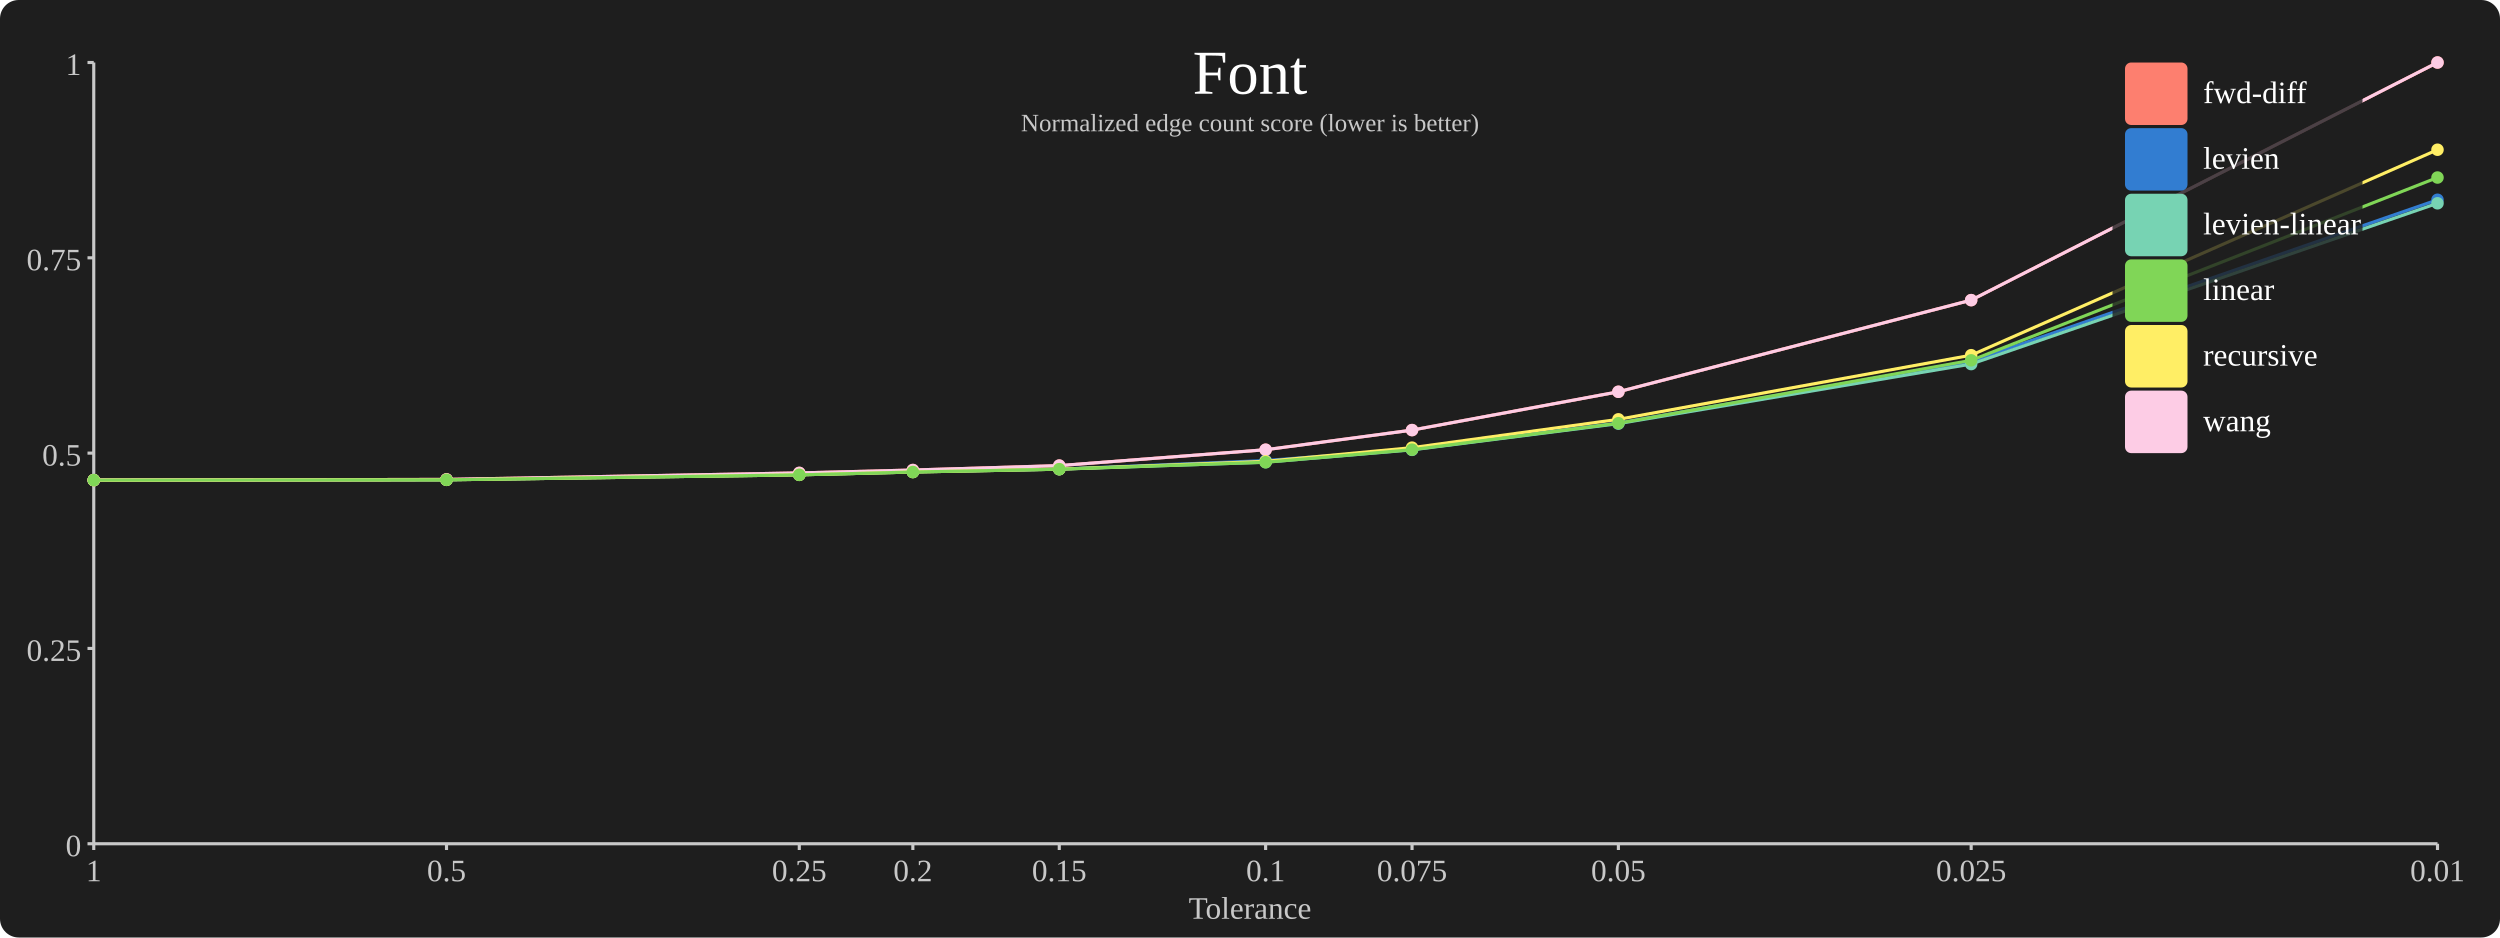
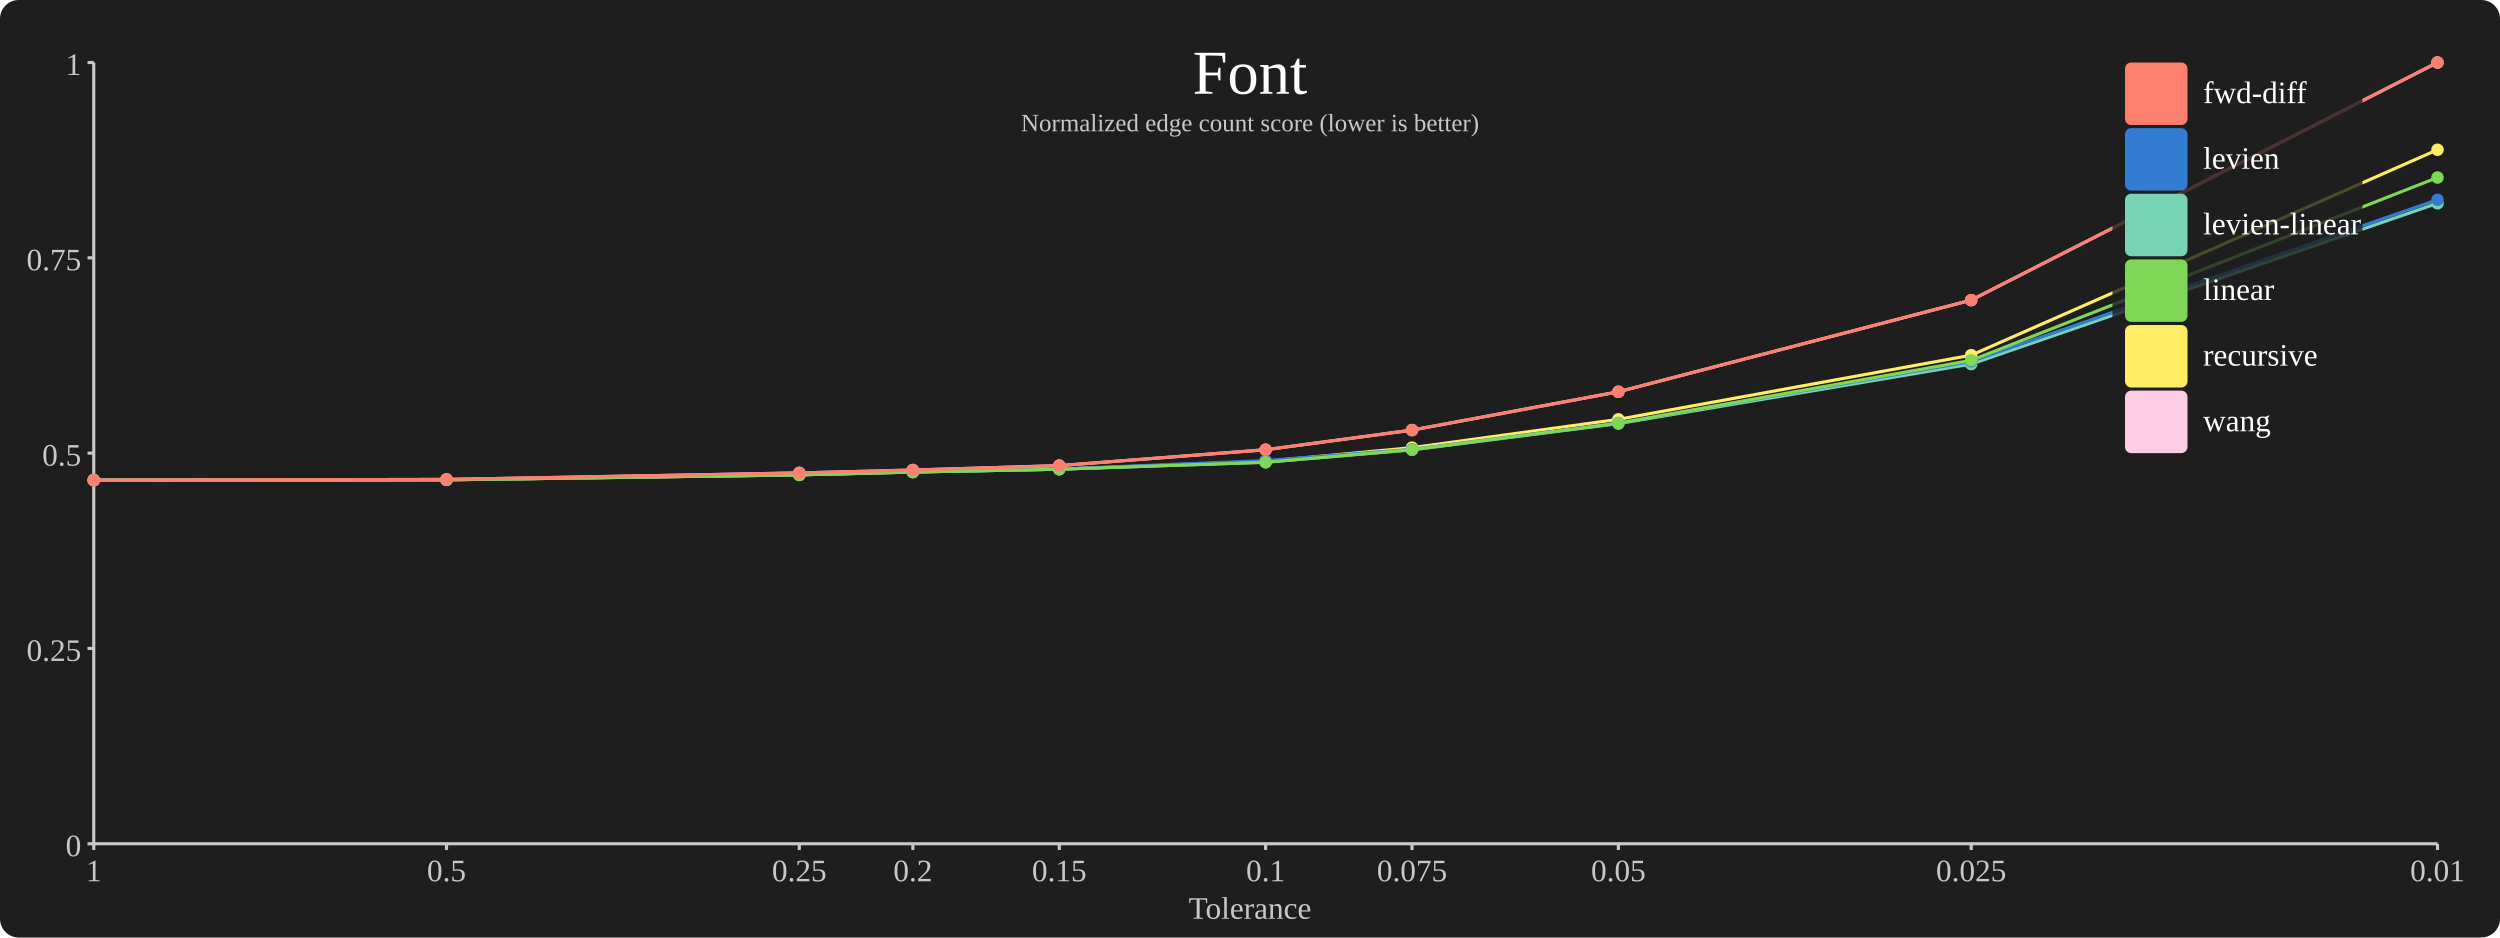
<svg xmlns="http://www.w3.org/2000/svg" viewBox="0 0 800 300">
  <rect x="0" y="0" width="800" height="300" ry="6" style="fill:rgb(30,30,30);stroke:none;fill-opacity:1;stroke-opacity:1;" />
  <path d="M 30 20 L 30 270" style="stroke:rgb(200,200,200);stroke-width:1" />
  <path d="M 30 270 L 780 270" style="stroke:rgb(200,200,200);stroke-width:1" />
  <path d="M 780 270 L 780 272" style="stroke:rgb(200,200,200);stroke-width:1" />
  <text x="780" y="282" style="font-size:10px;fill:rgb(200,200,200);text-anchor:middle;text-align:center;"> 0.01 </text>
  <path d="M 630.772 270 L 630.772 272" style="stroke:rgb(200,200,200);stroke-width:1" />
  <text x="630.772" y="282" style="font-size:10px;fill:rgb(200,200,200);text-anchor:middle;text-align:center;"> 0.025 </text>
  <path d="M 517.886 270 L 517.886 272" style="stroke:rgb(200,200,200);stroke-width:1" />
  <text x="517.886" y="282" style="font-size:10px;fill:rgb(200,200,200);text-anchor:middle;text-align:center;"> 0.05 </text>
  <path d="M 451.852 270 L 451.852 272" style="stroke:rgb(200,200,200);stroke-width:1" />
  <text x="451.852" y="282" style="font-size:10px;fill:rgb(200,200,200);text-anchor:middle;text-align:center;"> 0.075 </text>
  <path d="M 405 270 L 405 272" style="stroke:rgb(200,200,200);stroke-width:1" />
  <text x="405" y="282" style="font-size:10px;fill:rgb(200,200,200);text-anchor:middle;text-align:center;"> 0.1 </text>
  <path d="M 338.966 270 L 338.966 272" style="stroke:rgb(200,200,200);stroke-width:1" />
  <text x="338.966" y="282" style="font-size:10px;fill:rgb(200,200,200);text-anchor:middle;text-align:center;"> 0.15 </text>
  <path d="M 292.114 270 L 292.114 272" style="stroke:rgb(200,200,200);stroke-width:1" />
  <text x="292.114" y="282" style="font-size:10px;fill:rgb(200,200,200);text-anchor:middle;text-align:center;"> 0.2 </text>
  <path d="M 255.773 270 L 255.773 272" style="stroke:rgb(200,200,200);stroke-width:1" />
  <text x="255.773" y="282" style="font-size:10px;fill:rgb(200,200,200);text-anchor:middle;text-align:center;"> 0.25 </text>
  <path d="M 142.886 270 L 142.886 272" style="stroke:rgb(200,200,200);stroke-width:1" />
  <text x="142.886" y="282" style="font-size:10px;fill:rgb(200,200,200);text-anchor:middle;text-align:center;"> 0.5 </text>
  <path d="M 30 270 L 30 272" style="stroke:rgb(200,200,200);stroke-width:1" />
  <text x="30" y="282" style="font-size:10px;fill:rgb(200,200,200);text-anchor:middle;text-align:center;"> 1 </text>
  <path d="M 28 270 L 30 270" style="stroke:rgb(200,200,200);stroke-width:1" />
  <text x="26" y="274" style="font-size:10px;fill:rgb(200,200,200);text-anchor:end;text-align:right;"> 0 </text>
  <path d="M 28 207.5 L 30 207.5" style="stroke:rgb(200,200,200);stroke-width:1" />
  <text x="26" y="211.5" style="font-size:10px;fill:rgb(200,200,200);text-anchor:end;text-align:right;"> 0.25 </text>
  <path d="M 28 145 L 30 145" style="stroke:rgb(200,200,200);stroke-width:1" />
  <text x="26" y="149" style="font-size:10px;fill:rgb(200,200,200);text-anchor:end;text-align:right;"> 0.5 </text>
  <path d="M 28 82.5 L 30 82.5" style="stroke:rgb(200,200,200);stroke-width:1" />
  <text x="26" y="86.5" style="font-size:10px;fill:rgb(200,200,200);text-anchor:end;text-align:right;"> 0.75 </text>
  <path d="M 28 20 L 30 20" style="stroke:rgb(200,200,200);stroke-width:1" />
  <text x="26" y="24" style="font-size:10px;fill:rgb(200,200,200);text-anchor:end;text-align:right;"> 1 </text>
  <text x="400" y="294" style="font-size:10px;fill:rgb(200,200,200);text-anchor:middle;text-align:center;"> Tolerance </text>
+   <circle cx="780" cy="47.915" r="2" style="fill:rgb(255,238,101);stroke:none;fill-opacity:1;stroke-opacity:1;" />
+   <path d="M 780 47.915 L 630.772 113.66" style="stroke:rgb(255,238,101);stroke-width:1" />
+   <circle cx="630.772" cy="113.66" r="2" style="fill:rgb(255,238,101);stroke:none;fill-opacity:1;stroke-opacity:1;" />
+   <path d="M 630.772 113.66 L 517.886 134.183" style="stroke:rgb(255,238,101);stroke-width:1" />
+   <circle cx="517.886" cy="134.183" r="2" style="fill:rgb(255,238,101);stroke:none;fill-opacity:1;stroke-opacity:1;" />
+   <path d="M 517.886 134.183 L 451.852 143.245" style="stroke:rgb(255,238,101);stroke-width:1" />
+   <circle cx="451.852" cy="143.245" r="2" style="fill:rgb(255,238,101);stroke:none;fill-opacity:1;stroke-opacity:1;" />
+   <path d="M 451.852 143.245 L 405 147.623" style="stroke:rgb(255,238,101);stroke-width:1" />
+   <circle cx="405" cy="147.623" r="2" style="fill:rgb(255,238,101);stroke:none;fill-opacity:1;stroke-opacity:1;" />
+   <path d="M 405 147.623 L 338.966 150.127" style="stroke:rgb(255,238,101);stroke-width:1" />
+   <circle cx="338.966" cy="150.127" r="2" style="fill:rgb(255,238,101);stroke:none;fill-opacity:1;stroke-opacity:1;" />
+   <path d="M 338.966 150.127 L 292.114 151.045" style="stroke:rgb(255,238,101);stroke-width:1" />
+   <circle cx="292.114" cy="151.045" r="2" style="fill:rgb(255,238,101);stroke:none;fill-opacity:1;stroke-opacity:1;" />
+   <path d="M 292.114 151.045 L 255.773 151.95" style="stroke:rgb(255,238,101);stroke-width:1" />
+   <circle cx="255.773" cy="151.95" r="2" style="fill:rgb(255,238,101);stroke:none;fill-opacity:1;stroke-opacity:1;" />
+   <path d="M 255.773 151.95 L 142.886 153.543" style="stroke:rgb(255,238,101);stroke-width:1" />
+   <circle cx="142.886" cy="153.543" r="2" style="fill:rgb(255,238,101);stroke:none;fill-opacity:1;stroke-opacity:1;" />
+   <path d="M 142.886 153.543 L 30 153.645" style="stroke:rgb(255,238,101);stroke-width:1" />
+   <circle cx="30" cy="153.645" r="2" style="fill:rgb(255,238,101);stroke:none;fill-opacity:1;stroke-opacity:1;" />
+   <circle cx="780" cy="65.053" r="2" style="fill:rgb(119,211,179);stroke:none;fill-opacity:1;stroke-opacity:1;" />
+   <path d="M 780 65.053 L 630.772 116.505" style="stroke:rgb(119,211,179);stroke-width:1" />
+   <circle cx="630.772" cy="116.505" r="2" style="fill:rgb(119,211,179);stroke:none;fill-opacity:1;stroke-opacity:1;" />
+   <path d="M 630.772 116.505 L 517.886 135.562" style="stroke:rgb(119,211,179);stroke-width:1" />
+   <circle cx="517.886" cy="135.562" r="2" style="fill:rgb(119,211,179);stroke:none;fill-opacity:1;stroke-opacity:1;" />
+   <path d="M 517.886 135.562 L 451.852 143.955" style="stroke:rgb(119,211,179);stroke-width:1" />
+   <circle cx="451.852" cy="143.955" r="2" style="fill:rgb(119,211,179);stroke:none;fill-opacity:1;stroke-opacity:1;" />
+   <path d="M 451.852 143.955 L 405 147.912" style="stroke:rgb(119,211,179);stroke-width:1" />
+   <circle cx="405" cy="147.912" r="2" style="fill:rgb(119,211,179);stroke:none;fill-opacity:1;stroke-opacity:1;" />
+   <path d="M 405 147.912 L 338.966 150.135" style="stroke:rgb(119,211,179);stroke-width:1" />
+   <circle cx="338.966" cy="150.135" r="2" style="fill:rgb(119,211,179);stroke:none;fill-opacity:1;stroke-opacity:1;" />
+   <path d="M 338.966 150.135 L 292.114 151.045" style="stroke:rgb(119,211,179);stroke-width:1" />
+   <circle cx="292.114" cy="151.045" r="2" style="fill:rgb(119,211,179);stroke:none;fill-opacity:1;stroke-opacity:1;" />
+   <path d="M 292.114 151.045 L 255.773 151.95" style="stroke:rgb(119,211,179);stroke-width:1" />
+   <circle cx="255.773" cy="151.95" r="2" style="fill:rgb(119,211,179);stroke:none;fill-opacity:1;stroke-opacity:1;" />
+   <path d="M 255.773 151.95 L 142.886 153.543" style="stroke:rgb(119,211,179);stroke-width:1" />
+   <circle cx="142.886" cy="153.543" r="2" style="fill:rgb(119,211,179);stroke:none;fill-opacity:1;stroke-opacity:1;" />
+   <path d="M 142.886 153.543 L 30 153.645" style="stroke:rgb(119,211,179);stroke-width:1" />
+   <circle cx="30" cy="153.645" r="2" style="fill:rgb(119,211,179);stroke:none;fill-opacity:1;stroke-opacity:1;" />
+   <circle cx="780" cy="20" r="2" style="fill:rgb(253,204,229);stroke:none;fill-opacity:1;stroke-opacity:1;" />
+   <path d="M 780 20 L 630.772 96.042" style="stroke:rgb(253,204,229);stroke-width:1" />
+   <circle cx="630.772" cy="96.042" r="2" style="fill:rgb(253,204,229);stroke:none;fill-opacity:1;stroke-opacity:1;" />
+   <path d="M 630.772 96.042 L 517.886 125.367" style="stroke:rgb(253,204,229);stroke-width:1" />
+   <circle cx="517.886" cy="125.367" r="2" style="fill:rgb(253,204,229);stroke:none;fill-opacity:1;stroke-opacity:1;" />
+   <path d="M 517.886 125.367 L 451.852 137.627" style="stroke:rgb(253,204,229);stroke-width:1" />
+   <circle cx="451.852" cy="137.627" r="2" style="fill:rgb(253,204,229);stroke:none;fill-opacity:1;stroke-opacity:1;" />
+   <path d="M 451.852 137.627 L 405 143.91" style="stroke:rgb(253,204,229);stroke-width:1" />
+   <circle cx="405" cy="143.91" r="2" style="fill:rgb(253,204,229);stroke:none;fill-opacity:1;stroke-opacity:1;" />
+   <path d="M 405 143.91 L 338.966 148.985" style="stroke:rgb(253,204,229);stroke-width:1" />
+   <circle cx="338.966" cy="148.985" r="2" style="fill:rgb(253,204,229);stroke:none;fill-opacity:1;stroke-opacity:1;" />
+   <path d="M 338.966 148.985 L 292.114 150.407" style="stroke:rgb(253,204,229);stroke-width:1" />
+   <circle cx="292.114" cy="150.407" r="2" style="fill:rgb(253,204,229);stroke:none;fill-opacity:1;stroke-opacity:1;" />
+   <path d="M 292.114 150.407 L 255.773 151.327" style="stroke:rgb(253,204,229);stroke-width:1" />
+   <circle cx="255.773" cy="151.327" r="2" style="fill:rgb(253,204,229);stroke:none;fill-opacity:1;stroke-opacity:1;" />
+   <path d="M 255.773 151.327 L 142.886 153.41" style="stroke:rgb(253,204,229);stroke-width:1" />
+   <circle cx="142.886" cy="153.41" r="2" style="fill:rgb(253,204,229);stroke:none;fill-opacity:1;stroke-opacity:1;" />
+   <path d="M 142.886 153.41 L 30 153.645" style="stroke:rgb(253,204,229);stroke-width:1" />
+   <circle cx="30" cy="153.645" r="2" style="fill:rgb(253,204,229);stroke:none;fill-opacity:1;stroke-opacity:1;" />
  <circle cx="780" cy="63.928" r="2" style="fill:rgb(50,125,209);stroke:none;fill-opacity:1;stroke-opacity:1;" />
  <path d="M 780 63.928 L 630.772 115.64" style="stroke:rgb(50,125,209);stroke-width:1" />
  <circle cx="630.772" cy="115.64" r="2" style="fill:rgb(50,125,209);stroke:none;fill-opacity:1;stroke-opacity:1;" />
  <path d="M 630.772 115.64 L 517.886 135.355" style="stroke:rgb(50,125,209);stroke-width:1" />
  <circle cx="517.886" cy="135.355" r="2" style="fill:rgb(50,125,209);stroke:none;fill-opacity:1;stroke-opacity:1;" />
  <path d="M 517.886 135.355 L 451.852 143.785" style="stroke:rgb(50,125,209);stroke-width:1" />
  <circle cx="451.852" cy="143.785" r="2" style="fill:rgb(50,125,209);stroke:none;fill-opacity:1;stroke-opacity:1;" />
  <path d="M 451.852 143.785 L 405 147.363" style="stroke:rgb(50,125,209);stroke-width:1" />
  <circle cx="405" cy="147.363" r="2" style="fill:rgb(50,125,209);stroke:none;fill-opacity:1;stroke-opacity:1;" />
  <path d="M 405 147.363 L 338.966 150.097" style="stroke:rgb(50,125,209);stroke-width:1" />
  <circle cx="338.966" cy="150.097" r="2" style="fill:rgb(50,125,209);stroke:none;fill-opacity:1;stroke-opacity:1;" />
  <path d="M 338.966 150.097 L 292.114 150.942" style="stroke:rgb(50,125,209);stroke-width:1" />
  <circle cx="292.114" cy="150.942" r="2" style="fill:rgb(50,125,209);stroke:none;fill-opacity:1;stroke-opacity:1;" />
  <path d="M 292.114 150.942 L 255.773 151.795" style="stroke:rgb(50,125,209);stroke-width:1" />
  <circle cx="255.773" cy="151.795" r="2" style="fill:rgb(50,125,209);stroke:none;fill-opacity:1;stroke-opacity:1;" />
  <path d="M 255.773 151.795 L 142.886 153.505" style="stroke:rgb(50,125,209);stroke-width:1" />
  <circle cx="142.886" cy="153.505" r="2" style="fill:rgb(50,125,209);stroke:none;fill-opacity:1;stroke-opacity:1;" />
  <path d="M 142.886 153.505 L 30 153.645" style="stroke:rgb(50,125,209);stroke-width:1" />
  <circle cx="30" cy="153.645" r="2" style="fill:rgb(50,125,209);stroke:none;fill-opacity:1;stroke-opacity:1;" />
-   <circle cx="780" cy="65.053" r="2" style="fill:rgb(119,211,179);stroke:none;fill-opacity:1;stroke-opacity:1;" />
-   <path d="M 780 65.053 L 630.772 116.505" style="stroke:rgb(119,211,179);stroke-width:1" />
-   <circle cx="630.772" cy="116.505" r="2" style="fill:rgb(119,211,179);stroke:none;fill-opacity:1;stroke-opacity:1;" />
-   <path d="M 630.772 116.505 L 517.886 135.562" style="stroke:rgb(119,211,179);stroke-width:1" />
-   <circle cx="517.886" cy="135.562" r="2" style="fill:rgb(119,211,179);stroke:none;fill-opacity:1;stroke-opacity:1;" />
-   <path d="M 517.886 135.562 L 451.852 143.955" style="stroke:rgb(119,211,179);stroke-width:1" />
-   <circle cx="451.852" cy="143.955" r="2" style="fill:rgb(119,211,179);stroke:none;fill-opacity:1;stroke-opacity:1;" />
-   <path d="M 451.852 143.955 L 405 147.912" style="stroke:rgb(119,211,179);stroke-width:1" />
-   <circle cx="405" cy="147.912" r="2" style="fill:rgb(119,211,179);stroke:none;fill-opacity:1;stroke-opacity:1;" />
-   <path d="M 405 147.912 L 338.966 150.135" style="stroke:rgb(119,211,179);stroke-width:1" />
-   <circle cx="338.966" cy="150.135" r="2" style="fill:rgb(119,211,179);stroke:none;fill-opacity:1;stroke-opacity:1;" />
-   <path d="M 338.966 150.135 L 292.114 151.045" style="stroke:rgb(119,211,179);stroke-width:1" />
-   <circle cx="292.114" cy="151.045" r="2" style="fill:rgb(119,211,179);stroke:none;fill-opacity:1;stroke-opacity:1;" />
-   <path d="M 292.114 151.045 L 255.773 151.95" style="stroke:rgb(119,211,179);stroke-width:1" />
-   <circle cx="255.773" cy="151.95" r="2" style="fill:rgb(119,211,179);stroke:none;fill-opacity:1;stroke-opacity:1;" />
-   <path d="M 255.773 151.95 L 142.886 153.543" style="stroke:rgb(119,211,179);stroke-width:1" />
-   <circle cx="142.886" cy="153.543" r="2" style="fill:rgb(119,211,179);stroke:none;fill-opacity:1;stroke-opacity:1;" />
-   <path d="M 142.886 153.543 L 30 153.645" style="stroke:rgb(119,211,179);stroke-width:1" />
-   <circle cx="30" cy="153.645" r="2" style="fill:rgb(119,211,179);stroke:none;fill-opacity:1;stroke-opacity:1;" />
+   <circle cx="780" cy="56.807" r="2" style="fill:rgb(128,214,87);stroke:none;fill-opacity:1;stroke-opacity:1;" />
+   <path d="M 780 56.807 L 630.772 115.305" style="stroke:rgb(128,214,87);stroke-width:1" />
+   <circle cx="630.772" cy="115.305" r="2" style="fill:rgb(128,214,87);stroke:none;fill-opacity:1;stroke-opacity:1;" />
+   <path d="M 630.772 115.305 L 517.886 135.42" style="stroke:rgb(128,214,87);stroke-width:1" />
+   <circle cx="517.886" cy="135.42" r="2" style="fill:rgb(128,214,87);stroke:none;fill-opacity:1;stroke-opacity:1;" />
+   <path d="M 517.886 135.42 L 451.852 143.882" style="stroke:rgb(128,214,87);stroke-width:1" />
+   <circle cx="451.852" cy="143.882" r="2" style="fill:rgb(128,214,87);stroke:none;fill-opacity:1;stroke-opacity:1;" />
+   <path d="M 451.852 143.882 L 405 147.912" style="stroke:rgb(128,214,87);stroke-width:1" />
+   <circle cx="405" cy="147.912" r="2" style="fill:rgb(128,214,87);stroke:none;fill-opacity:1;stroke-opacity:1;" />
+   <path d="M 405 147.912 L 338.966 150.135" style="stroke:rgb(128,214,87);stroke-width:1" />
+   <circle cx="338.966" cy="150.135" r="2" style="fill:rgb(128,214,87);stroke:none;fill-opacity:1;stroke-opacity:1;" />
+   <path d="M 338.966 150.135 L 292.114 151.045" style="stroke:rgb(128,214,87);stroke-width:1" />
+   <circle cx="292.114" cy="151.045" r="2" style="fill:rgb(128,214,87);stroke:none;fill-opacity:1;stroke-opacity:1;" />
+   <path d="M 292.114 151.045 L 255.773 151.95" style="stroke:rgb(128,214,87);stroke-width:1" />
+   <circle cx="255.773" cy="151.95" r="2" style="fill:rgb(128,214,87);stroke:none;fill-opacity:1;stroke-opacity:1;" />
+   <path d="M 255.773 151.95 L 142.886 153.543" style="stroke:rgb(128,214,87);stroke-width:1" />
+   <circle cx="142.886" cy="153.543" r="2" style="fill:rgb(128,214,87);stroke:none;fill-opacity:1;stroke-opacity:1;" />
+   <path d="M 142.886 153.543 L 30 153.645" style="stroke:rgb(128,214,87);stroke-width:1" />
+   <circle cx="30" cy="153.645" r="2" style="fill:rgb(128,214,87);stroke:none;fill-opacity:1;stroke-opacity:1;" />
  <circle cx="780" cy="20" r="2" style="fill:rgb(253,127,111);stroke:none;fill-opacity:1;stroke-opacity:1;" />
  <path d="M 780 20 L 630.772 96.042" style="stroke:rgb(253,127,111);stroke-width:1" />
  <circle cx="630.772" cy="96.042" r="2" style="fill:rgb(253,127,111);stroke:none;fill-opacity:1;stroke-opacity:1;" />
  <path d="M 630.772 96.042 L 517.886 125.367" style="stroke:rgb(253,127,111);stroke-width:1" />
  <circle cx="517.886" cy="125.367" r="2" style="fill:rgb(253,127,111);stroke:none;fill-opacity:1;stroke-opacity:1;" />
  <path d="M 517.886 125.367 L 451.852 137.627" style="stroke:rgb(253,127,111);stroke-width:1" />
  <circle cx="451.852" cy="137.627" r="2" style="fill:rgb(253,127,111);stroke:none;fill-opacity:1;stroke-opacity:1;" />
  <path d="M 451.852 137.627 L 405 143.91" style="stroke:rgb(253,127,111);stroke-width:1" />
  <circle cx="405" cy="143.91" r="2" style="fill:rgb(253,127,111);stroke:none;fill-opacity:1;stroke-opacity:1;" />
  <path d="M 405 143.91 L 338.966 148.985" style="stroke:rgb(253,127,111);stroke-width:1" />
  <circle cx="338.966" cy="148.985" r="2" style="fill:rgb(253,127,111);stroke:none;fill-opacity:1;stroke-opacity:1;" />
  <path d="M 338.966 148.985 L 292.114 150.407" style="stroke:rgb(253,127,111);stroke-width:1" />
  <circle cx="292.114" cy="150.407" r="2" style="fill:rgb(253,127,111);stroke:none;fill-opacity:1;stroke-opacity:1;" />
  <path d="M 292.114 150.407 L 255.773 151.327" style="stroke:rgb(253,127,111);stroke-width:1" />
  <circle cx="255.773" cy="151.327" r="2" style="fill:rgb(253,127,111);stroke:none;fill-opacity:1;stroke-opacity:1;" />
  <path d="M 255.773 151.327 L 142.886 153.41" style="stroke:rgb(253,127,111);stroke-width:1" />
  <circle cx="142.886" cy="153.41" r="2" style="fill:rgb(253,127,111);stroke:none;fill-opacity:1;stroke-opacity:1;" />
  <path d="M 142.886 153.41 L 30 153.645" style="stroke:rgb(253,127,111);stroke-width:1" />
  <circle cx="30" cy="153.645" r="2" style="fill:rgb(253,127,111);stroke:none;fill-opacity:1;stroke-opacity:1;" />
-   <circle cx="780" cy="20" r="2" style="fill:rgb(253,204,229);stroke:none;fill-opacity:1;stroke-opacity:1;" />
-   <path d="M 780 20 L 630.772 96.042" style="stroke:rgb(253,204,229);stroke-width:1" />
-   <circle cx="630.772" cy="96.042" r="2" style="fill:rgb(253,204,229);stroke:none;fill-opacity:1;stroke-opacity:1;" />
-   <path d="M 630.772 96.042 L 517.886 125.367" style="stroke:rgb(253,204,229);stroke-width:1" />
-   <circle cx="517.886" cy="125.367" r="2" style="fill:rgb(253,204,229);stroke:none;fill-opacity:1;stroke-opacity:1;" />
-   <path d="M 517.886 125.367 L 451.852 137.627" style="stroke:rgb(253,204,229);stroke-width:1" />
-   <circle cx="451.852" cy="137.627" r="2" style="fill:rgb(253,204,229);stroke:none;fill-opacity:1;stroke-opacity:1;" />
-   <path d="M 451.852 137.627 L 405 143.91" style="stroke:rgb(253,204,229);stroke-width:1" />
-   <circle cx="405" cy="143.91" r="2" style="fill:rgb(253,204,229);stroke:none;fill-opacity:1;stroke-opacity:1;" />
-   <path d="M 405 143.91 L 338.966 148.985" style="stroke:rgb(253,204,229);stroke-width:1" />
-   <circle cx="338.966" cy="148.985" r="2" style="fill:rgb(253,204,229);stroke:none;fill-opacity:1;stroke-opacity:1;" />
-   <path d="M 338.966 148.985 L 292.114 150.407" style="stroke:rgb(253,204,229);stroke-width:1" />
-   <circle cx="292.114" cy="150.407" r="2" style="fill:rgb(253,204,229);stroke:none;fill-opacity:1;stroke-opacity:1;" />
-   <path d="M 292.114 150.407 L 255.773 151.327" style="stroke:rgb(253,204,229);stroke-width:1" />
-   <circle cx="255.773" cy="151.327" r="2" style="fill:rgb(253,204,229);stroke:none;fill-opacity:1;stroke-opacity:1;" />
-   <path d="M 255.773 151.327 L 142.886 153.41" style="stroke:rgb(253,204,229);stroke-width:1" />
-   <circle cx="142.886" cy="153.41" r="2" style="fill:rgb(253,204,229);stroke:none;fill-opacity:1;stroke-opacity:1;" />
-   <path d="M 142.886 153.41 L 30 153.645" style="stroke:rgb(253,204,229);stroke-width:1" />
-   <circle cx="30" cy="153.645" r="2" style="fill:rgb(253,204,229);stroke:none;fill-opacity:1;stroke-opacity:1;" />
-   <circle cx="780" cy="47.915" r="2" style="fill:rgb(255,238,101);stroke:none;fill-opacity:1;stroke-opacity:1;" />
-   <path d="M 780 47.915 L 630.772 113.66" style="stroke:rgb(255,238,101);stroke-width:1" />
-   <circle cx="630.772" cy="113.66" r="2" style="fill:rgb(255,238,101);stroke:none;fill-opacity:1;stroke-opacity:1;" />
-   <path d="M 630.772 113.66 L 517.886 134.183" style="stroke:rgb(255,238,101);stroke-width:1" />
-   <circle cx="517.886" cy="134.183" r="2" style="fill:rgb(255,238,101);stroke:none;fill-opacity:1;stroke-opacity:1;" />
-   <path d="M 517.886 134.183 L 451.852 143.245" style="stroke:rgb(255,238,101);stroke-width:1" />
-   <circle cx="451.852" cy="143.245" r="2" style="fill:rgb(255,238,101);stroke:none;fill-opacity:1;stroke-opacity:1;" />
-   <path d="M 451.852 143.245 L 405 147.623" style="stroke:rgb(255,238,101);stroke-width:1" />
-   <circle cx="405" cy="147.623" r="2" style="fill:rgb(255,238,101);stroke:none;fill-opacity:1;stroke-opacity:1;" />
-   <path d="M 405 147.623 L 338.966 150.127" style="stroke:rgb(255,238,101);stroke-width:1" />
-   <circle cx="338.966" cy="150.127" r="2" style="fill:rgb(255,238,101);stroke:none;fill-opacity:1;stroke-opacity:1;" />
-   <path d="M 338.966 150.127 L 292.114 151.045" style="stroke:rgb(255,238,101);stroke-width:1" />
-   <circle cx="292.114" cy="151.045" r="2" style="fill:rgb(255,238,101);stroke:none;fill-opacity:1;stroke-opacity:1;" />
-   <path d="M 292.114 151.045 L 255.773 151.95" style="stroke:rgb(255,238,101);stroke-width:1" />
-   <circle cx="255.773" cy="151.95" r="2" style="fill:rgb(255,238,101);stroke:none;fill-opacity:1;stroke-opacity:1;" />
-   <path d="M 255.773 151.95 L 142.886 153.543" style="stroke:rgb(255,238,101);stroke-width:1" />
-   <circle cx="142.886" cy="153.543" r="2" style="fill:rgb(255,238,101);stroke:none;fill-opacity:1;stroke-opacity:1;" />
-   <path d="M 142.886 153.543 L 30 153.645" style="stroke:rgb(255,238,101);stroke-width:1" />
-   <circle cx="30" cy="153.645" r="2" style="fill:rgb(255,238,101);stroke:none;fill-opacity:1;stroke-opacity:1;" />
-   <circle cx="780" cy="56.807" r="2" style="fill:rgb(128,214,87);stroke:none;fill-opacity:1;stroke-opacity:1;" />
-   <path d="M 780 56.807 L 630.772 115.305" style="stroke:rgb(128,214,87);stroke-width:1" />
-   <circle cx="630.772" cy="115.305" r="2" style="fill:rgb(128,214,87);stroke:none;fill-opacity:1;stroke-opacity:1;" />
-   <path d="M 630.772 115.305 L 517.886 135.42" style="stroke:rgb(128,214,87);stroke-width:1" />
-   <circle cx="517.886" cy="135.42" r="2" style="fill:rgb(128,214,87);stroke:none;fill-opacity:1;stroke-opacity:1;" />
-   <path d="M 517.886 135.42 L 451.852 143.882" style="stroke:rgb(128,214,87);stroke-width:1" />
-   <circle cx="451.852" cy="143.882" r="2" style="fill:rgb(128,214,87);stroke:none;fill-opacity:1;stroke-opacity:1;" />
-   <path d="M 451.852 143.882 L 405 147.912" style="stroke:rgb(128,214,87);stroke-width:1" />
-   <circle cx="405" cy="147.912" r="2" style="fill:rgb(128,214,87);stroke:none;fill-opacity:1;stroke-opacity:1;" />
-   <path d="M 405 147.912 L 338.966 150.135" style="stroke:rgb(128,214,87);stroke-width:1" />
-   <circle cx="338.966" cy="150.135" r="2" style="fill:rgb(128,214,87);stroke:none;fill-opacity:1;stroke-opacity:1;" />
-   <path d="M 338.966 150.135 L 292.114 151.045" style="stroke:rgb(128,214,87);stroke-width:1" />
-   <circle cx="292.114" cy="151.045" r="2" style="fill:rgb(128,214,87);stroke:none;fill-opacity:1;stroke-opacity:1;" />
-   <path d="M 292.114 151.045 L 255.773 151.95" style="stroke:rgb(128,214,87);stroke-width:1" />
-   <circle cx="255.773" cy="151.95" r="2" style="fill:rgb(128,214,87);stroke:none;fill-opacity:1;stroke-opacity:1;" />
-   <path d="M 255.773 151.95 L 142.886 153.543" style="stroke:rgb(128,214,87);stroke-width:1" />
-   <circle cx="142.886" cy="153.543" r="2" style="fill:rgb(128,214,87);stroke:none;fill-opacity:1;stroke-opacity:1;" />
-   <path d="M 142.886 153.543 L 30 153.645" style="stroke:rgb(128,214,87);stroke-width:1" />
-   <circle cx="30" cy="153.645" r="2" style="fill:rgb(128,214,87);stroke:none;fill-opacity:1;stroke-opacity:1;" />
  <rect x="676" y="16" width="80" height="133" ry="4" style="fill:rgb(30,30,30);stroke:none;fill-opacity:0.8;stroke-opacity:1;" />
  <rect x="680" y="20" width="20" height="20" ry="2" style="fill:rgb(253,127,111);stroke:none;fill-opacity:1;stroke-opacity:1;" />
  <text x="705" y="33" style="font-size:10px;fill:rgb(255,255,255);text-anchor:start;text-align:left;"> fwd-diff </text>
  <rect x="680" y="41" width="20" height="20" ry="2" style="fill:rgb(50,125,209);stroke:none;fill-opacity:1;stroke-opacity:1;" />
  <text x="705" y="54" style="font-size:10px;fill:rgb(255,255,255);text-anchor:start;text-align:left;"> levien </text>
  <rect x="680" y="62" width="20" height="20" ry="2" style="fill:rgb(119,211,179);stroke:none;fill-opacity:1;stroke-opacity:1;" />
  <text x="705" y="75" style="font-size:10px;fill:rgb(255,255,255);text-anchor:start;text-align:left;"> levien-linear </text>
  <rect x="680" y="83" width="20" height="20" ry="2" style="fill:rgb(128,214,87);stroke:none;fill-opacity:1;stroke-opacity:1;" />
  <text x="705" y="96" style="font-size:10px;fill:rgb(255,255,255);text-anchor:start;text-align:left;"> linear </text>
  <rect x="680" y="104" width="20" height="20" ry="2" style="fill:rgb(255,238,101);stroke:none;fill-opacity:1;stroke-opacity:1;" />
  <text x="705" y="117" style="font-size:10px;fill:rgb(255,255,255);text-anchor:start;text-align:left;"> recursive </text>
  <rect x="680" y="125" width="20" height="20" ry="2" style="fill:rgb(253,204,229);stroke:none;fill-opacity:1;stroke-opacity:1;" />
  <text x="705" y="138" style="font-size:10px;fill:rgb(255,255,255);text-anchor:start;text-align:left;"> wang </text>
  <text x="400" y="30" style="font-size:20px;fill:rgb(255,255,255);text-anchor:middle;text-align:center;"> Font </text>
  <text x="400" y="42" style="font-size:8px;fill:rgb(200,200,200);text-anchor:middle;text-align:center;"> Normalized edge count score (lower is better) </text>
</svg>
